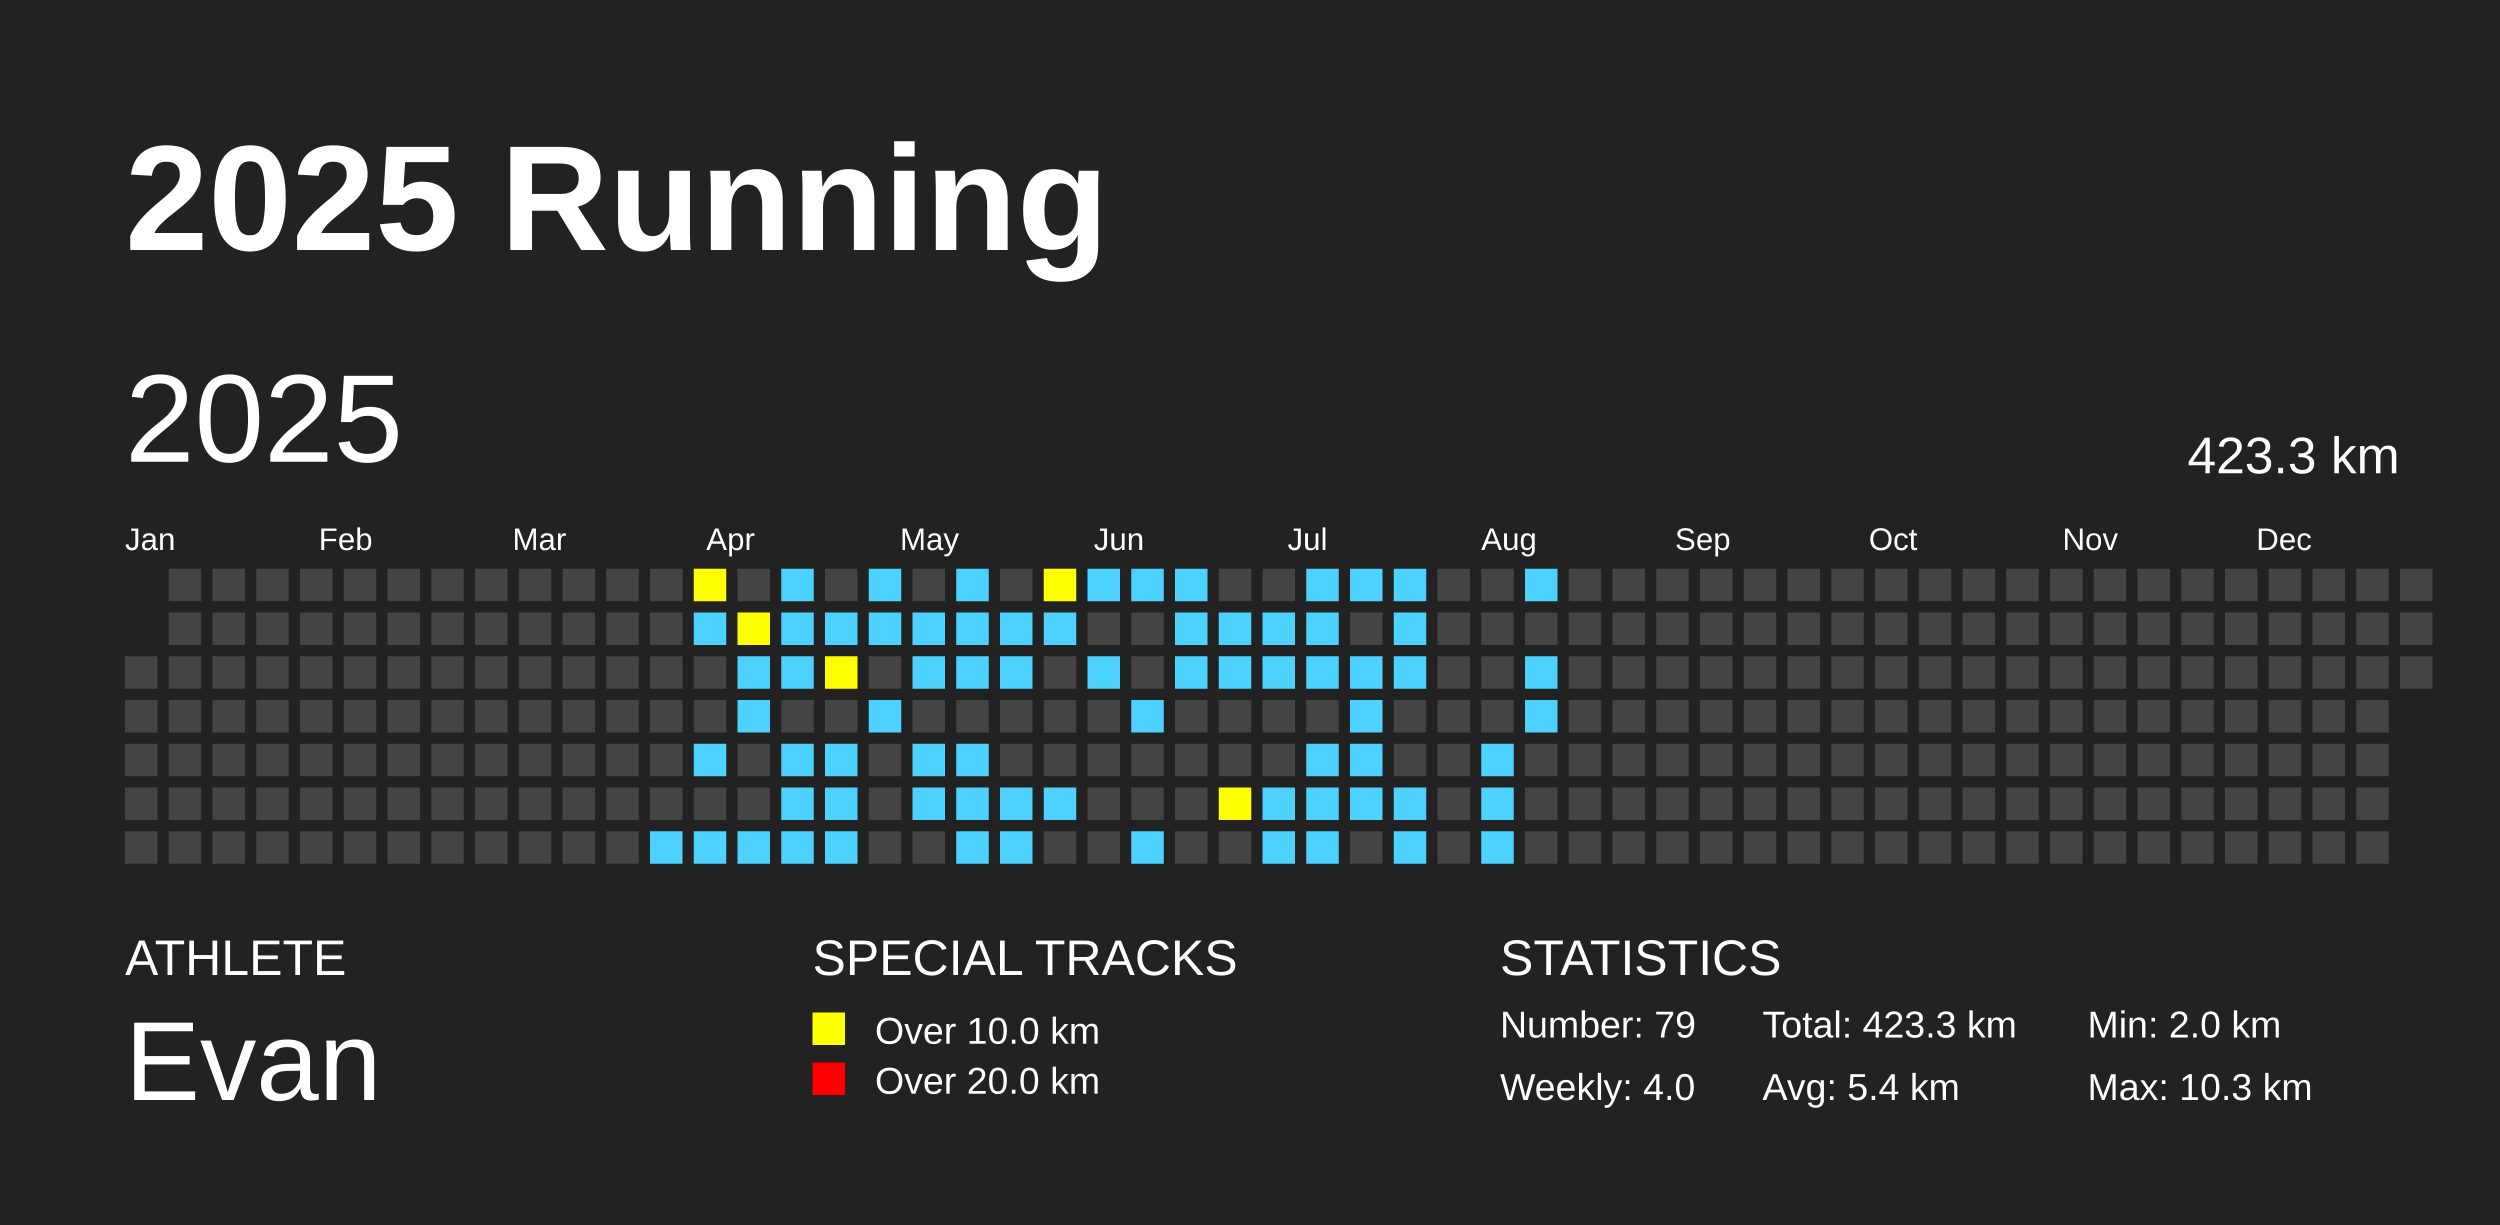
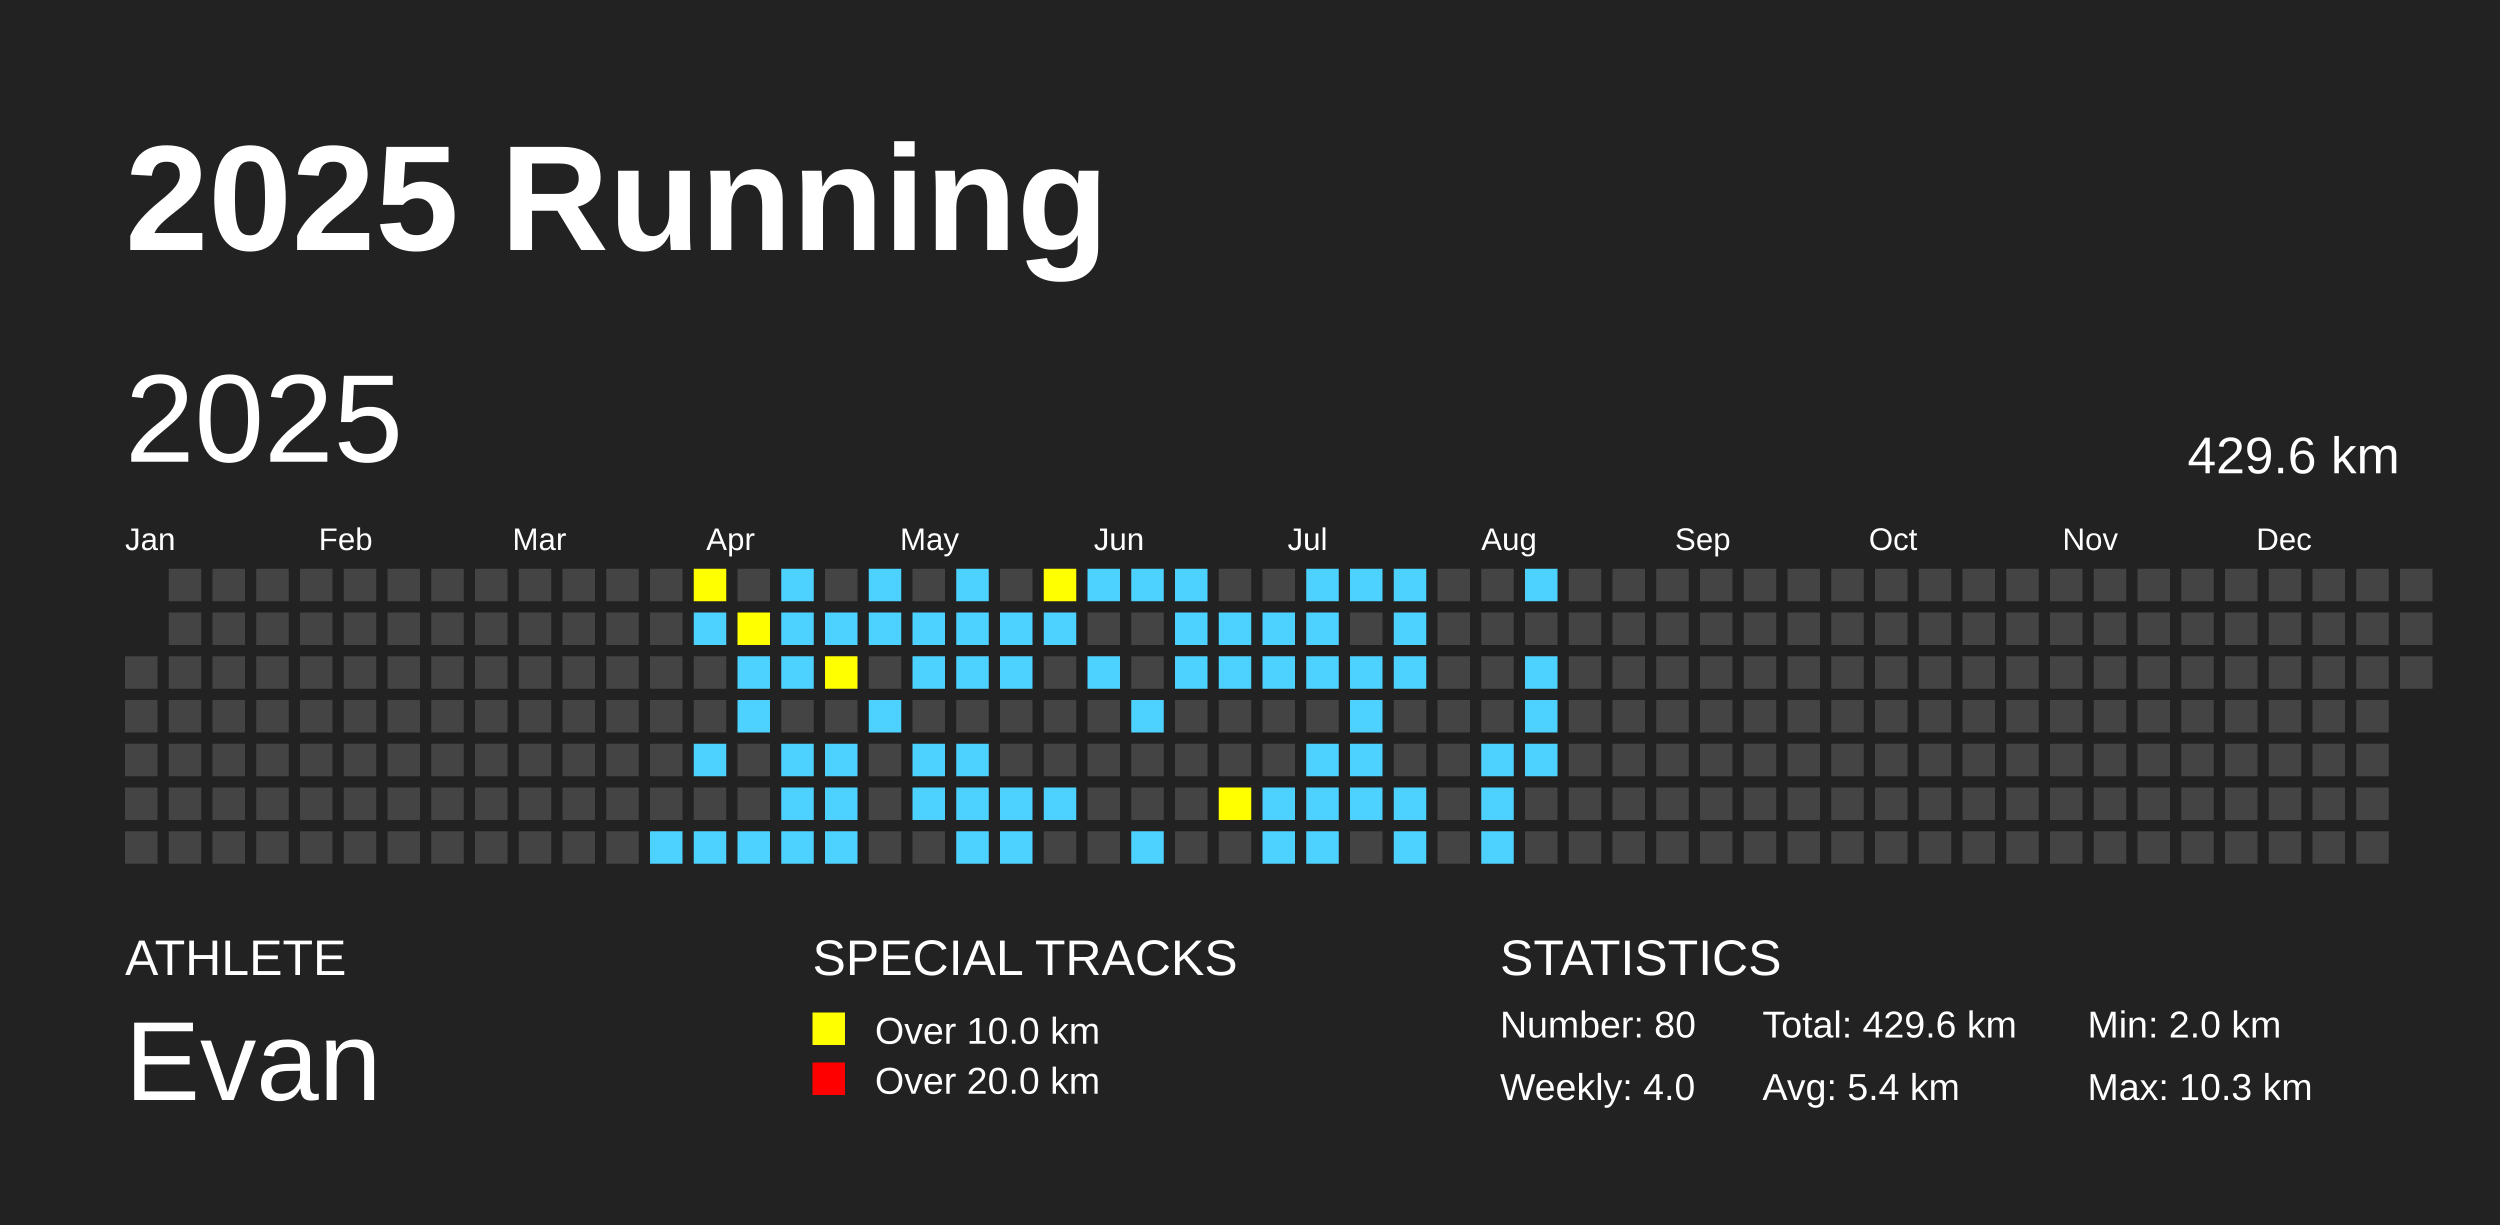
<svg xmlns="http://www.w3.org/2000/svg" baseProfile="full" height="98mm" version="1.1" viewBox="0,0,200,98" width="200mm">
  <defs />
  <rect fill="#222222" height="98" width="200" x="0" y="0" />
  <text fill="#FFFFFF" style="font-size:12px; font-family:Arial; font-weight:bold;" x="10" y="20">2025 Running</text>
  <text fill="#FFFFFF" style="font-size:4px; font-family:Arial" x="10" y="78">ATHLETE</text>
  <text fill="#FFFFFF" style="font-size:9px; font-family:Arial" x="10" y="88">Evan</text>
  <text fill="#FFFFFF" style="font-size:4px; font-family:Arial" x="65" y="78">SPECIAL TRACKS</text>
  <rect fill="yellow" height="2.6" width="2.6" x="65" y="81" />
  <text fill="#FFFFFF" style="font-size:3px; font-family:Arial" x="70" y="83.5">Over 10.0 km</text>
  <rect fill="red" height="2.6" width="2.6" x="65" y="85" />
  <text fill="#FFFFFF" style="font-size:3px; font-family:Arial" x="70" y="87.5">Over 20.0 km</text>
  <text fill="#FFFFFF" style="font-size:4px; font-family:Arial" x="120" y="78">STATISTICS</text>
-   <text fill="#FFFFFF" style="font-size:3px; font-family:Arial" x="120" y="83">Number: 79</text>
+   <text fill="#FFFFFF" style="font-size:3px; font-family:Arial" x="120" y="83">Number: 80</text>
  <text fill="#FFFFFF" style="font-size:3px; font-family:Arial" x="120" y="88">Weekly: 4.0</text>
-   <text fill="#FFFFFF" style="font-size:3px; font-family:Arial" x="141" y="83">Total: 423.3 km</text>
+   <text fill="#FFFFFF" style="font-size:3px; font-family:Arial" x="141" y="83">Total: 429.6 km</text>
  <text fill="#FFFFFF" style="font-size:3px; font-family:Arial" x="141" y="88">Avg: 5.4 km</text>
  <text fill="#FFFFFF" style="font-size:3px; font-family:Arial" x="167" y="83">Min: 2.0 km</text>
  <text fill="#FFFFFF" style="font-size:3px; font-family:Arial" x="167" y="88">Max: 10.3 km</text>
  <text dominant-baseline="hanging" fill="#FFFFFF" style="font-size:10.0px; font-family:Arial;" x="10" y="30">2025</text>
-   <text dominant-baseline="hanging" fill="#FFFFFF" style="font-size:4.125px; font-family:Arial;" x="175" y="35">423.3 km</text>
+   <text dominant-baseline="hanging" fill="#FFFFFF" style="font-size:4.125px; font-family:Arial;" x="175" y="35">429.6 km</text>
  <text fill="#FFFFFF" style="font-size:2.5px; font-family:Arial" x="10.0" y="44">Jan</text>
  <text fill="#FFFFFF" style="font-size:2.5px; font-family:Arial" x="25.5" y="44">Feb</text>
  <text fill="#FFFFFF" style="font-size:2.5px; font-family:Arial" x="41.0" y="44">Mar</text>
  <text fill="#FFFFFF" style="font-size:2.5px; font-family:Arial" x="56.5" y="44">Apr</text>
  <text fill="#FFFFFF" style="font-size:2.5px; font-family:Arial" x="72.0" y="44">May</text>
  <text fill="#FFFFFF" style="font-size:2.5px; font-family:Arial" x="87.5" y="44">Jun</text>
  <text fill="#FFFFFF" style="font-size:2.5px; font-family:Arial" x="103.0" y="44">Jul</text>
  <text fill="#FFFFFF" style="font-size:2.5px; font-family:Arial" x="118.5" y="44">Aug</text>
  <text fill="#FFFFFF" style="font-size:2.5px; font-family:Arial" x="134.0" y="44">Sep</text>
  <text fill="#FFFFFF" style="font-size:2.5px; font-family:Arial" x="149.5" y="44">Oct</text>
  <text fill="#FFFFFF" style="font-size:2.5px; font-family:Arial" x="165.0" y="44">Nov</text>
  <text fill="#FFFFFF" style="font-size:2.5px; font-family:Arial" x="180.5" y="44">Dec</text>
  <rect fill="#444444" height="2.6" width="2.6" x="10.0" y="52.5" />
  <rect fill="#444444" height="2.6" width="2.6" x="10.0" y="56.0" />
  <rect fill="#444444" height="2.6" width="2.6" x="10.0" y="59.5" />
  <rect fill="#444444" height="2.6" width="2.6" x="10.0" y="63.0" />
  <rect fill="#444444" height="2.6" width="2.6" x="10.0" y="66.5" />
  <rect fill="#444444" height="2.6" width="2.6" x="13.5" y="45.5" />
  <rect fill="#444444" height="2.6" width="2.6" x="13.5" y="49.0" />
  <rect fill="#444444" height="2.6" width="2.6" x="13.5" y="52.5" />
  <rect fill="#444444" height="2.6" width="2.6" x="13.5" y="56.0" />
  <rect fill="#444444" height="2.6" width="2.6" x="13.5" y="59.5" />
  <rect fill="#444444" height="2.6" width="2.6" x="13.5" y="63.0" />
  <rect fill="#444444" height="2.6" width="2.6" x="13.5" y="66.5" />
  <rect fill="#444444" height="2.6" width="2.6" x="17.0" y="45.5" />
  <rect fill="#444444" height="2.6" width="2.6" x="17.0" y="49.0" />
  <rect fill="#444444" height="2.6" width="2.6" x="17.0" y="52.5" />
  <rect fill="#444444" height="2.6" width="2.6" x="17.0" y="56.0" />
  <rect fill="#444444" height="2.6" width="2.6" x="17.0" y="59.5" />
  <rect fill="#444444" height="2.6" width="2.6" x="17.0" y="63.0" />
  <rect fill="#444444" height="2.6" width="2.6" x="17.0" y="66.5" />
  <rect fill="#444444" height="2.6" width="2.6" x="20.5" y="45.5" />
  <rect fill="#444444" height="2.6" width="2.6" x="20.5" y="49.0" />
  <rect fill="#444444" height="2.6" width="2.6" x="20.5" y="52.5" />
  <rect fill="#444444" height="2.6" width="2.6" x="20.5" y="56.0" />
  <rect fill="#444444" height="2.6" width="2.6" x="20.5" y="59.5" />
  <rect fill="#444444" height="2.6" width="2.6" x="20.5" y="63.0" />
  <rect fill="#444444" height="2.6" width="2.6" x="20.5" y="66.5" />
  <rect fill="#444444" height="2.6" width="2.6" x="24.0" y="45.5" />
  <rect fill="#444444" height="2.6" width="2.6" x="24.0" y="49.0" />
  <rect fill="#444444" height="2.6" width="2.6" x="24.0" y="52.5" />
  <rect fill="#444444" height="2.6" width="2.6" x="24.0" y="56.0" />
  <rect fill="#444444" height="2.6" width="2.6" x="24.0" y="59.5" />
  <rect fill="#444444" height="2.6" width="2.6" x="24.0" y="63.0" />
  <rect fill="#444444" height="2.6" width="2.6" x="24.0" y="66.5" />
  <rect fill="#444444" height="2.6" width="2.6" x="27.5" y="45.5" />
  <rect fill="#444444" height="2.6" width="2.6" x="27.5" y="49.0" />
  <rect fill="#444444" height="2.6" width="2.6" x="27.5" y="52.5" />
  <rect fill="#444444" height="2.6" width="2.6" x="27.5" y="56.0" />
  <rect fill="#444444" height="2.6" width="2.6" x="27.5" y="59.5" />
  <rect fill="#444444" height="2.6" width="2.6" x="27.5" y="63.0" />
  <rect fill="#444444" height="2.6" width="2.6" x="27.5" y="66.5" />
  <rect fill="#444444" height="2.6" width="2.6" x="31.0" y="45.5" />
  <rect fill="#444444" height="2.6" width="2.6" x="31.0" y="49.0" />
  <rect fill="#444444" height="2.6" width="2.6" x="31.0" y="52.5" />
  <rect fill="#444444" height="2.6" width="2.6" x="31.0" y="56.0" />
  <rect fill="#444444" height="2.6" width="2.6" x="31.0" y="59.5" />
  <rect fill="#444444" height="2.6" width="2.6" x="31.0" y="63.0" />
  <rect fill="#444444" height="2.6" width="2.6" x="31.0" y="66.5" />
  <rect fill="#444444" height="2.6" width="2.6" x="34.5" y="45.5" />
  <rect fill="#444444" height="2.6" width="2.6" x="34.5" y="49.0" />
  <rect fill="#444444" height="2.6" width="2.6" x="34.5" y="52.5" />
  <rect fill="#444444" height="2.6" width="2.6" x="34.5" y="56.0" />
  <rect fill="#444444" height="2.6" width="2.6" x="34.5" y="59.5" />
  <rect fill="#444444" height="2.6" width="2.6" x="34.5" y="63.0" />
  <rect fill="#444444" height="2.6" width="2.6" x="34.5" y="66.5" />
  <rect fill="#444444" height="2.6" width="2.6" x="38.0" y="45.5" />
  <rect fill="#444444" height="2.6" width="2.6" x="38.0" y="49.0" />
  <rect fill="#444444" height="2.6" width="2.6" x="38.0" y="52.5" />
  <rect fill="#444444" height="2.6" width="2.6" x="38.0" y="56.0" />
  <rect fill="#444444" height="2.6" width="2.6" x="38.0" y="59.5" />
  <rect fill="#444444" height="2.6" width="2.6" x="38.0" y="63.0" />
  <rect fill="#444444" height="2.6" width="2.6" x="38.0" y="66.5" />
  <rect fill="#444444" height="2.6" width="2.6" x="41.5" y="45.5" />
  <rect fill="#444444" height="2.6" width="2.6" x="41.5" y="49.0" />
  <rect fill="#444444" height="2.6" width="2.6" x="41.5" y="52.5" />
  <rect fill="#444444" height="2.6" width="2.6" x="41.5" y="56.0" />
  <rect fill="#444444" height="2.6" width="2.6" x="41.5" y="59.5" />
  <rect fill="#444444" height="2.6" width="2.6" x="41.5" y="63.0" />
  <rect fill="#444444" height="2.6" width="2.6" x="41.5" y="66.5" />
  <rect fill="#444444" height="2.6" width="2.6" x="45.0" y="45.5" />
  <rect fill="#444444" height="2.6" width="2.6" x="45.0" y="49.0" />
  <rect fill="#444444" height="2.6" width="2.6" x="45.0" y="52.5" />
  <rect fill="#444444" height="2.6" width="2.6" x="45.0" y="56.0" />
  <rect fill="#444444" height="2.6" width="2.6" x="45.0" y="59.5" />
  <rect fill="#444444" height="2.6" width="2.6" x="45.0" y="63.0" />
  <rect fill="#444444" height="2.6" width="2.6" x="45.0" y="66.5" />
  <rect fill="#444444" height="2.6" width="2.6" x="48.5" y="45.5" />
  <rect fill="#444444" height="2.6" width="2.6" x="48.5" y="49.0" />
  <rect fill="#444444" height="2.6" width="2.6" x="48.5" y="52.5" />
  <rect fill="#444444" height="2.6" width="2.6" x="48.5" y="56.0" />
  <rect fill="#444444" height="2.6" width="2.6" x="48.5" y="59.5" />
  <rect fill="#444444" height="2.6" width="2.6" x="48.5" y="63.0" />
  <rect fill="#444444" height="2.6" width="2.6" x="48.5" y="66.5" />
  <rect fill="#444444" height="2.6" width="2.6" x="52.0" y="45.5" />
  <rect fill="#444444" height="2.6" width="2.6" x="52.0" y="49.0" />
  <rect fill="#444444" height="2.6" width="2.6" x="52.0" y="52.5" />
  <rect fill="#444444" height="2.6" width="2.6" x="52.0" y="56.0" />
  <rect fill="#444444" height="2.6" width="2.6" x="52.0" y="59.5" />
  <rect fill="#444444" height="2.6" width="2.6" x="52.0" y="63.0" />
  <rect fill="#4DD2FF" height="2.6" width="2.6" x="52.0" y="66.5" />
  <rect fill="yellow" height="2.6" width="2.6" x="55.5" y="45.5" />
  <rect fill="#4DD2FF" height="2.6" width="2.6" x="55.5" y="49.0" />
  <rect fill="#444444" height="2.6" width="2.6" x="55.5" y="52.5" />
  <rect fill="#444444" height="2.6" width="2.6" x="55.5" y="56.0" />
  <rect fill="#4DD2FF" height="2.6" width="2.6" x="55.5" y="59.5" />
  <rect fill="#444444" height="2.6" width="2.6" x="55.5" y="63.0" />
  <rect fill="#4DD2FF" height="2.6" width="2.6" x="55.5" y="66.5" />
  <rect fill="#444444" height="2.6" width="2.6" x="59.0" y="45.5" />
  <rect fill="yellow" height="2.6" width="2.6" x="59.0" y="49.0" />
  <rect fill="#4DD2FF" height="2.6" width="2.6" x="59.0" y="52.5" />
  <rect fill="#4DD2FF" height="2.6" width="2.6" x="59.0" y="56.0" />
  <rect fill="#444444" height="2.6" width="2.6" x="59.0" y="59.5" />
  <rect fill="#444444" height="2.6" width="2.6" x="59.0" y="63.0" />
  <rect fill="#4DD2FF" height="2.6" width="2.6" x="59.0" y="66.5" />
  <rect fill="#4DD2FF" height="2.6" width="2.6" x="62.5" y="45.5" />
  <rect fill="#4DD2FF" height="2.6" width="2.6" x="62.5" y="49.0" />
  <rect fill="#4DD2FF" height="2.6" width="2.6" x="62.5" y="52.5" />
  <rect fill="#444444" height="2.6" width="2.6" x="62.5" y="56.0" />
  <rect fill="#4DD2FF" height="2.6" width="2.6" x="62.5" y="59.5" />
  <rect fill="#4DD2FF" height="2.6" width="2.6" x="62.5" y="63.0" />
  <rect fill="#4DD2FF" height="2.6" width="2.6" x="62.5" y="66.5" />
  <rect fill="#444444" height="2.6" width="2.6" x="66.0" y="45.5" />
  <rect fill="#4DD2FF" height="2.6" width="2.6" x="66.0" y="49.0" />
  <rect fill="yellow" height="2.6" width="2.6" x="66.0" y="52.5" />
  <rect fill="#444444" height="2.6" width="2.6" x="66.0" y="56.0" />
  <rect fill="#4DD2FF" height="2.6" width="2.6" x="66.0" y="59.5" />
  <rect fill="#4DD2FF" height="2.6" width="2.6" x="66.0" y="63.0" />
  <rect fill="#4DD2FF" height="2.6" width="2.6" x="66.0" y="66.5" />
  <rect fill="#4DD2FF" height="2.6" width="2.6" x="69.5" y="45.5" />
  <rect fill="#4DD2FF" height="2.6" width="2.6" x="69.5" y="49.0" />
  <rect fill="#444444" height="2.6" width="2.6" x="69.5" y="52.5" />
  <rect fill="#4DD2FF" height="2.6" width="2.6" x="69.5" y="56.0" />
  <rect fill="#444444" height="2.6" width="2.6" x="69.5" y="59.5" />
  <rect fill="#444444" height="2.6" width="2.6" x="69.5" y="63.0" />
  <rect fill="#444444" height="2.6" width="2.6" x="69.5" y="66.5" />
  <rect fill="#444444" height="2.6" width="2.6" x="73.0" y="45.5" />
  <rect fill="#4DD2FF" height="2.6" width="2.6" x="73.0" y="49.0" />
  <rect fill="#4DD2FF" height="2.6" width="2.6" x="73.0" y="52.5" />
  <rect fill="#444444" height="2.6" width="2.6" x="73.0" y="56.0" />
  <rect fill="#4DD2FF" height="2.6" width="2.6" x="73.0" y="59.5" />
  <rect fill="#4DD2FF" height="2.6" width="2.6" x="73.0" y="63.0" />
  <rect fill="#444444" height="2.6" width="2.6" x="73.0" y="66.5" />
  <rect fill="#4DD2FF" height="2.6" width="2.6" x="76.5" y="45.5" />
  <rect fill="#4DD2FF" height="2.6" width="2.6" x="76.5" y="49.0" />
  <rect fill="#4DD2FF" height="2.6" width="2.6" x="76.5" y="52.5" />
  <rect fill="#444444" height="2.6" width="2.6" x="76.5" y="56.0" />
  <rect fill="#4DD2FF" height="2.6" width="2.6" x="76.5" y="59.5" />
  <rect fill="#4DD2FF" height="2.6" width="2.6" x="76.5" y="63.0" />
  <rect fill="#4DD2FF" height="2.6" width="2.6" x="76.5" y="66.5" />
  <rect fill="#444444" height="2.6" width="2.6" x="80.0" y="45.5" />
  <rect fill="#4DD2FF" height="2.6" width="2.6" x="80.0" y="49.0" />
  <rect fill="#4DD2FF" height="2.6" width="2.6" x="80.0" y="52.5" />
  <rect fill="#444444" height="2.6" width="2.6" x="80.0" y="56.0" />
  <rect fill="#444444" height="2.6" width="2.6" x="80.0" y="59.5" />
  <rect fill="#4DD2FF" height="2.6" width="2.6" x="80.0" y="63.0" />
  <rect fill="#4DD2FF" height="2.6" width="2.6" x="80.0" y="66.5" />
  <rect fill="yellow" height="2.6" width="2.6" x="83.5" y="45.5" />
  <rect fill="#4DD2FF" height="2.6" width="2.6" x="83.5" y="49.0" />
  <rect fill="#444444" height="2.6" width="2.6" x="83.5" y="52.5" />
  <rect fill="#444444" height="2.6" width="2.6" x="83.5" y="56.0" />
  <rect fill="#444444" height="2.6" width="2.6" x="83.5" y="59.5" />
  <rect fill="#4DD2FF" height="2.6" width="2.6" x="83.5" y="63.0" />
  <rect fill="#444444" height="2.6" width="2.6" x="83.5" y="66.5" />
  <rect fill="#4DD2FF" height="2.6" width="2.6" x="87.0" y="45.5" />
  <rect fill="#444444" height="2.6" width="2.6" x="87.0" y="49.0" />
  <rect fill="#4DD2FF" height="2.6" width="2.6" x="87.0" y="52.5" />
  <rect fill="#444444" height="2.6" width="2.6" x="87.0" y="56.0" />
  <rect fill="#444444" height="2.6" width="2.6" x="87.0" y="59.5" />
  <rect fill="#444444" height="2.6" width="2.6" x="87.0" y="63.0" />
  <rect fill="#444444" height="2.6" width="2.6" x="87.0" y="66.5" />
  <rect fill="#4DD2FF" height="2.6" width="2.6" x="90.5" y="45.5" />
  <rect fill="#444444" height="2.6" width="2.6" x="90.5" y="49.0" />
  <rect fill="#444444" height="2.6" width="2.6" x="90.5" y="52.5" />
  <rect fill="#4DD2FF" height="2.6" width="2.6" x="90.5" y="56.0" />
  <rect fill="#444444" height="2.6" width="2.6" x="90.5" y="59.5" />
  <rect fill="#444444" height="2.6" width="2.6" x="90.5" y="63.0" />
  <rect fill="#4DD2FF" height="2.6" width="2.6" x="90.5" y="66.5" />
  <rect fill="#4DD2FF" height="2.6" width="2.6" x="94.0" y="45.5" />
  <rect fill="#4DD2FF" height="2.6" width="2.6" x="94.0" y="49.0" />
  <rect fill="#4DD2FF" height="2.6" width="2.6" x="94.0" y="52.5" />
  <rect fill="#444444" height="2.6" width="2.6" x="94.0" y="56.0" />
  <rect fill="#444444" height="2.6" width="2.6" x="94.0" y="59.5" />
  <rect fill="#444444" height="2.6" width="2.6" x="94.0" y="63.0" />
  <rect fill="#444444" height="2.6" width="2.6" x="94.0" y="66.5" />
  <rect fill="#444444" height="2.6" width="2.6" x="97.5" y="45.5" />
  <rect fill="#4DD2FF" height="2.6" width="2.6" x="97.5" y="49.0" />
  <rect fill="#4DD2FF" height="2.6" width="2.6" x="97.5" y="52.5" />
  <rect fill="#444444" height="2.6" width="2.6" x="97.5" y="56.0" />
  <rect fill="#444444" height="2.6" width="2.6" x="97.5" y="59.5" />
  <rect fill="yellow" height="2.6" width="2.6" x="97.5" y="63.0" />
  <rect fill="#444444" height="2.6" width="2.6" x="97.5" y="66.5" />
  <rect fill="#444444" height="2.6" width="2.6" x="101.0" y="45.5" />
  <rect fill="#4DD2FF" height="2.6" width="2.6" x="101.0" y="49.0" />
  <rect fill="#4DD2FF" height="2.6" width="2.6" x="101.0" y="52.5" />
  <rect fill="#444444" height="2.6" width="2.6" x="101.0" y="56.0" />
  <rect fill="#444444" height="2.6" width="2.6" x="101.0" y="59.5" />
  <rect fill="#4DD2FF" height="2.6" width="2.6" x="101.0" y="63.0" />
  <rect fill="#4DD2FF" height="2.6" width="2.6" x="101.0" y="66.5" />
  <rect fill="#4DD2FF" height="2.6" width="2.6" x="104.5" y="45.5" />
  <rect fill="#4DD2FF" height="2.6" width="2.6" x="104.5" y="49.0" />
  <rect fill="#4DD2FF" height="2.6" width="2.6" x="104.5" y="52.5" />
  <rect fill="#444444" height="2.6" width="2.6" x="104.5" y="56.0" />
  <rect fill="#4DD2FF" height="2.6" width="2.6" x="104.5" y="59.5" />
  <rect fill="#4DD2FF" height="2.6" width="2.6" x="104.5" y="63.0" />
  <rect fill="#4DD2FF" height="2.6" width="2.6" x="104.5" y="66.5" />
  <rect fill="#4DD2FF" height="2.6" width="2.6" x="108.0" y="45.5" />
  <rect fill="#444444" height="2.6" width="2.6" x="108.0" y="49.0" />
  <rect fill="#4DD2FF" height="2.6" width="2.6" x="108.0" y="52.5" />
  <rect fill="#4DD2FF" height="2.6" width="2.6" x="108.0" y="56.0" />
  <rect fill="#4DD2FF" height="2.6" width="2.6" x="108.0" y="59.5" />
  <rect fill="#4DD2FF" height="2.6" width="2.6" x="108.0" y="63.0" />
  <rect fill="#444444" height="2.6" width="2.6" x="108.0" y="66.5" />
  <rect fill="#4DD2FF" height="2.6" width="2.6" x="111.5" y="45.5" />
  <rect fill="#4DD2FF" height="2.6" width="2.6" x="111.5" y="49.0" />
  <rect fill="#4DD2FF" height="2.6" width="2.6" x="111.5" y="52.5" />
  <rect fill="#444444" height="2.6" width="2.6" x="111.5" y="56.0" />
  <rect fill="#444444" height="2.6" width="2.6" x="111.5" y="59.5" />
  <rect fill="#4DD2FF" height="2.6" width="2.6" x="111.5" y="63.0" />
  <rect fill="#4DD2FF" height="2.6" width="2.6" x="111.5" y="66.5" />
  <rect fill="#444444" height="2.6" width="2.6" x="115.0" y="45.5" />
  <rect fill="#444444" height="2.6" width="2.6" x="115.0" y="49.0" />
  <rect fill="#444444" height="2.6" width="2.6" x="115.0" y="52.5" />
  <rect fill="#444444" height="2.6" width="2.6" x="115.0" y="56.0" />
  <rect fill="#444444" height="2.6" width="2.6" x="115.0" y="59.5" />
  <rect fill="#444444" height="2.6" width="2.6" x="115.0" y="63.0" />
  <rect fill="#444444" height="2.6" width="2.6" x="115.0" y="66.5" />
  <rect fill="#444444" height="2.6" width="2.6" x="118.5" y="45.5" />
  <rect fill="#444444" height="2.6" width="2.6" x="118.5" y="49.0" />
  <rect fill="#444444" height="2.6" width="2.6" x="118.5" y="52.5" />
  <rect fill="#444444" height="2.6" width="2.6" x="118.5" y="56.0" />
  <rect fill="#4DD2FF" height="2.6" width="2.6" x="118.5" y="59.5" />
  <rect fill="#4DD2FF" height="2.6" width="2.6" x="118.5" y="63.0" />
  <rect fill="#4DD2FF" height="2.6" width="2.6" x="118.5" y="66.5" />
  <rect fill="#4DD2FF" height="2.6" width="2.6" x="122.0" y="45.5" />
  <rect fill="#444444" height="2.6" width="2.6" x="122.0" y="49.0" />
  <rect fill="#4DD2FF" height="2.6" width="2.6" x="122.0" y="52.5" />
  <rect fill="#4DD2FF" height="2.6" width="2.6" x="122.0" y="56.0" />
-   <rect fill="#444444" height="2.6" width="2.6" x="122.0" y="59.5" />
+   <rect fill="#4DD2FF" height="2.6" width="2.6" x="122.0" y="59.5" />
  <rect fill="#444444" height="2.6" width="2.6" x="122.0" y="63.0" />
  <rect fill="#444444" height="2.6" width="2.6" x="122.0" y="66.5" />
  <rect fill="#444444" height="2.6" width="2.6" x="125.5" y="45.5" />
  <rect fill="#444444" height="2.6" width="2.6" x="125.5" y="49.0" />
  <rect fill="#444444" height="2.6" width="2.6" x="125.5" y="52.5" />
  <rect fill="#444444" height="2.6" width="2.6" x="125.5" y="56.0" />
  <rect fill="#444444" height="2.6" width="2.6" x="125.5" y="59.5" />
  <rect fill="#444444" height="2.6" width="2.6" x="125.5" y="63.0" />
  <rect fill="#444444" height="2.6" width="2.6" x="125.5" y="66.5" />
  <rect fill="#444444" height="2.6" width="2.6" x="129.0" y="45.5" />
  <rect fill="#444444" height="2.6" width="2.6" x="129.0" y="49.0" />
  <rect fill="#444444" height="2.6" width="2.6" x="129.0" y="52.5" />
  <rect fill="#444444" height="2.6" width="2.6" x="129.0" y="56.0" />
  <rect fill="#444444" height="2.6" width="2.6" x="129.0" y="59.5" />
  <rect fill="#444444" height="2.6" width="2.6" x="129.0" y="63.0" />
  <rect fill="#444444" height="2.6" width="2.6" x="129.0" y="66.5" />
  <rect fill="#444444" height="2.6" width="2.6" x="132.5" y="45.5" />
  <rect fill="#444444" height="2.6" width="2.6" x="132.5" y="49.0" />
  <rect fill="#444444" height="2.6" width="2.6" x="132.5" y="52.5" />
  <rect fill="#444444" height="2.6" width="2.6" x="132.5" y="56.0" />
  <rect fill="#444444" height="2.6" width="2.6" x="132.5" y="59.5" />
  <rect fill="#444444" height="2.6" width="2.6" x="132.5" y="63.0" />
  <rect fill="#444444" height="2.6" width="2.6" x="132.5" y="66.5" />
  <rect fill="#444444" height="2.6" width="2.6" x="136.0" y="45.5" />
  <rect fill="#444444" height="2.6" width="2.6" x="136.0" y="49.0" />
  <rect fill="#444444" height="2.6" width="2.6" x="136.0" y="52.5" />
  <rect fill="#444444" height="2.6" width="2.6" x="136.0" y="56.0" />
  <rect fill="#444444" height="2.6" width="2.6" x="136.0" y="59.5" />
  <rect fill="#444444" height="2.6" width="2.6" x="136.0" y="63.0" />
  <rect fill="#444444" height="2.6" width="2.6" x="136.0" y="66.5" />
  <rect fill="#444444" height="2.6" width="2.6" x="139.5" y="45.5" />
  <rect fill="#444444" height="2.6" width="2.6" x="139.5" y="49.0" />
  <rect fill="#444444" height="2.6" width="2.6" x="139.5" y="52.5" />
  <rect fill="#444444" height="2.6" width="2.6" x="139.5" y="56.0" />
  <rect fill="#444444" height="2.6" width="2.6" x="139.5" y="59.5" />
  <rect fill="#444444" height="2.6" width="2.6" x="139.5" y="63.0" />
  <rect fill="#444444" height="2.6" width="2.6" x="139.5" y="66.5" />
  <rect fill="#444444" height="2.6" width="2.6" x="143.0" y="45.5" />
  <rect fill="#444444" height="2.6" width="2.6" x="143.0" y="49.0" />
  <rect fill="#444444" height="2.6" width="2.6" x="143.0" y="52.5" />
  <rect fill="#444444" height="2.6" width="2.6" x="143.0" y="56.0" />
  <rect fill="#444444" height="2.6" width="2.6" x="143.0" y="59.5" />
  <rect fill="#444444" height="2.6" width="2.6" x="143.0" y="63.0" />
  <rect fill="#444444" height="2.6" width="2.6" x="143.0" y="66.5" />
  <rect fill="#444444" height="2.6" width="2.6" x="146.5" y="45.5" />
  <rect fill="#444444" height="2.6" width="2.6" x="146.5" y="49.0" />
  <rect fill="#444444" height="2.6" width="2.6" x="146.5" y="52.5" />
  <rect fill="#444444" height="2.6" width="2.6" x="146.5" y="56.0" />
  <rect fill="#444444" height="2.6" width="2.6" x="146.5" y="59.5" />
  <rect fill="#444444" height="2.6" width="2.6" x="146.5" y="63.0" />
  <rect fill="#444444" height="2.6" width="2.6" x="146.5" y="66.5" />
  <rect fill="#444444" height="2.6" width="2.6" x="150.0" y="45.5" />
  <rect fill="#444444" height="2.6" width="2.6" x="150.0" y="49.0" />
  <rect fill="#444444" height="2.6" width="2.6" x="150.0" y="52.5" />
  <rect fill="#444444" height="2.6" width="2.6" x="150.0" y="56.0" />
  <rect fill="#444444" height="2.6" width="2.6" x="150.0" y="59.5" />
  <rect fill="#444444" height="2.6" width="2.6" x="150.0" y="63.0" />
  <rect fill="#444444" height="2.6" width="2.6" x="150.0" y="66.5" />
  <rect fill="#444444" height="2.6" width="2.6" x="153.5" y="45.5" />
  <rect fill="#444444" height="2.6" width="2.6" x="153.5" y="49.0" />
  <rect fill="#444444" height="2.6" width="2.6" x="153.5" y="52.5" />
  <rect fill="#444444" height="2.6" width="2.6" x="153.5" y="56.0" />
  <rect fill="#444444" height="2.6" width="2.6" x="153.5" y="59.5" />
  <rect fill="#444444" height="2.6" width="2.6" x="153.5" y="63.0" />
  <rect fill="#444444" height="2.6" width="2.6" x="153.5" y="66.5" />
  <rect fill="#444444" height="2.6" width="2.6" x="157.0" y="45.5" />
  <rect fill="#444444" height="2.6" width="2.6" x="157.0" y="49.0" />
  <rect fill="#444444" height="2.6" width="2.6" x="157.0" y="52.5" />
  <rect fill="#444444" height="2.6" width="2.6" x="157.0" y="56.0" />
  <rect fill="#444444" height="2.6" width="2.6" x="157.0" y="59.5" />
  <rect fill="#444444" height="2.6" width="2.6" x="157.0" y="63.0" />
  <rect fill="#444444" height="2.6" width="2.6" x="157.0" y="66.5" />
  <rect fill="#444444" height="2.6" width="2.6" x="160.5" y="45.5" />
  <rect fill="#444444" height="2.6" width="2.6" x="160.5" y="49.0" />
  <rect fill="#444444" height="2.6" width="2.6" x="160.5" y="52.5" />
  <rect fill="#444444" height="2.6" width="2.6" x="160.5" y="56.0" />
  <rect fill="#444444" height="2.6" width="2.6" x="160.5" y="59.5" />
  <rect fill="#444444" height="2.6" width="2.6" x="160.5" y="63.0" />
  <rect fill="#444444" height="2.6" width="2.6" x="160.5" y="66.5" />
  <rect fill="#444444" height="2.6" width="2.6" x="164.0" y="45.5" />
  <rect fill="#444444" height="2.6" width="2.6" x="164.0" y="49.0" />
  <rect fill="#444444" height="2.6" width="2.6" x="164.0" y="52.5" />
  <rect fill="#444444" height="2.6" width="2.6" x="164.0" y="56.0" />
  <rect fill="#444444" height="2.6" width="2.6" x="164.0" y="59.5" />
  <rect fill="#444444" height="2.6" width="2.6" x="164.0" y="63.0" />
  <rect fill="#444444" height="2.6" width="2.6" x="164.0" y="66.5" />
  <rect fill="#444444" height="2.6" width="2.6" x="167.5" y="45.5" />
  <rect fill="#444444" height="2.6" width="2.6" x="167.5" y="49.0" />
  <rect fill="#444444" height="2.6" width="2.6" x="167.5" y="52.5" />
  <rect fill="#444444" height="2.6" width="2.6" x="167.5" y="56.0" />
  <rect fill="#444444" height="2.6" width="2.6" x="167.5" y="59.5" />
  <rect fill="#444444" height="2.6" width="2.6" x="167.5" y="63.0" />
  <rect fill="#444444" height="2.6" width="2.6" x="167.5" y="66.5" />
  <rect fill="#444444" height="2.6" width="2.6" x="171.0" y="45.5" />
  <rect fill="#444444" height="2.6" width="2.6" x="171.0" y="49.0" />
  <rect fill="#444444" height="2.6" width="2.6" x="171.0" y="52.5" />
  <rect fill="#444444" height="2.6" width="2.6" x="171.0" y="56.0" />
  <rect fill="#444444" height="2.6" width="2.6" x="171.0" y="59.5" />
  <rect fill="#444444" height="2.6" width="2.6" x="171.0" y="63.0" />
  <rect fill="#444444" height="2.6" width="2.6" x="171.0" y="66.5" />
  <rect fill="#444444" height="2.6" width="2.6" x="174.5" y="45.5" />
  <rect fill="#444444" height="2.6" width="2.6" x="174.5" y="49.0" />
  <rect fill="#444444" height="2.6" width="2.6" x="174.5" y="52.5" />
  <rect fill="#444444" height="2.6" width="2.6" x="174.5" y="56.0" />
  <rect fill="#444444" height="2.6" width="2.6" x="174.5" y="59.5" />
  <rect fill="#444444" height="2.6" width="2.6" x="174.5" y="63.0" />
  <rect fill="#444444" height="2.6" width="2.6" x="174.5" y="66.5" />
  <rect fill="#444444" height="2.6" width="2.6" x="178.0" y="45.5" />
  <rect fill="#444444" height="2.6" width="2.6" x="178.0" y="49.0" />
  <rect fill="#444444" height="2.6" width="2.6" x="178.0" y="52.5" />
  <rect fill="#444444" height="2.6" width="2.6" x="178.0" y="56.0" />
  <rect fill="#444444" height="2.6" width="2.6" x="178.0" y="59.5" />
  <rect fill="#444444" height="2.6" width="2.6" x="178.0" y="63.0" />
  <rect fill="#444444" height="2.6" width="2.6" x="178.0" y="66.5" />
  <rect fill="#444444" height="2.6" width="2.6" x="181.5" y="45.5" />
  <rect fill="#444444" height="2.6" width="2.6" x="181.5" y="49.0" />
  <rect fill="#444444" height="2.6" width="2.6" x="181.5" y="52.5" />
  <rect fill="#444444" height="2.6" width="2.6" x="181.5" y="56.0" />
  <rect fill="#444444" height="2.6" width="2.6" x="181.5" y="59.5" />
  <rect fill="#444444" height="2.6" width="2.6" x="181.5" y="63.0" />
  <rect fill="#444444" height="2.6" width="2.6" x="181.5" y="66.5" />
  <rect fill="#444444" height="2.6" width="2.6" x="185.0" y="45.5" />
  <rect fill="#444444" height="2.6" width="2.6" x="185.0" y="49.0" />
  <rect fill="#444444" height="2.6" width="2.6" x="185.0" y="52.5" />
  <rect fill="#444444" height="2.6" width="2.6" x="185.0" y="56.0" />
  <rect fill="#444444" height="2.6" width="2.6" x="185.0" y="59.5" />
  <rect fill="#444444" height="2.6" width="2.6" x="185.0" y="63.0" />
  <rect fill="#444444" height="2.6" width="2.6" x="185.0" y="66.5" />
  <rect fill="#444444" height="2.6" width="2.6" x="188.5" y="45.5" />
  <rect fill="#444444" height="2.6" width="2.6" x="188.5" y="49.0" />
  <rect fill="#444444" height="2.6" width="2.6" x="188.5" y="52.5" />
  <rect fill="#444444" height="2.6" width="2.6" x="188.5" y="56.0" />
  <rect fill="#444444" height="2.6" width="2.6" x="188.5" y="59.5" />
  <rect fill="#444444" height="2.6" width="2.6" x="188.5" y="63.0" />
  <rect fill="#444444" height="2.6" width="2.6" x="188.5" y="66.5" />
  <rect fill="#444444" height="2.6" width="2.6" x="192.0" y="45.5" />
  <rect fill="#444444" height="2.6" width="2.6" x="192.0" y="49.0" />
  <rect fill="#444444" height="2.6" width="2.6" x="192.0" y="52.5" />
</svg>
